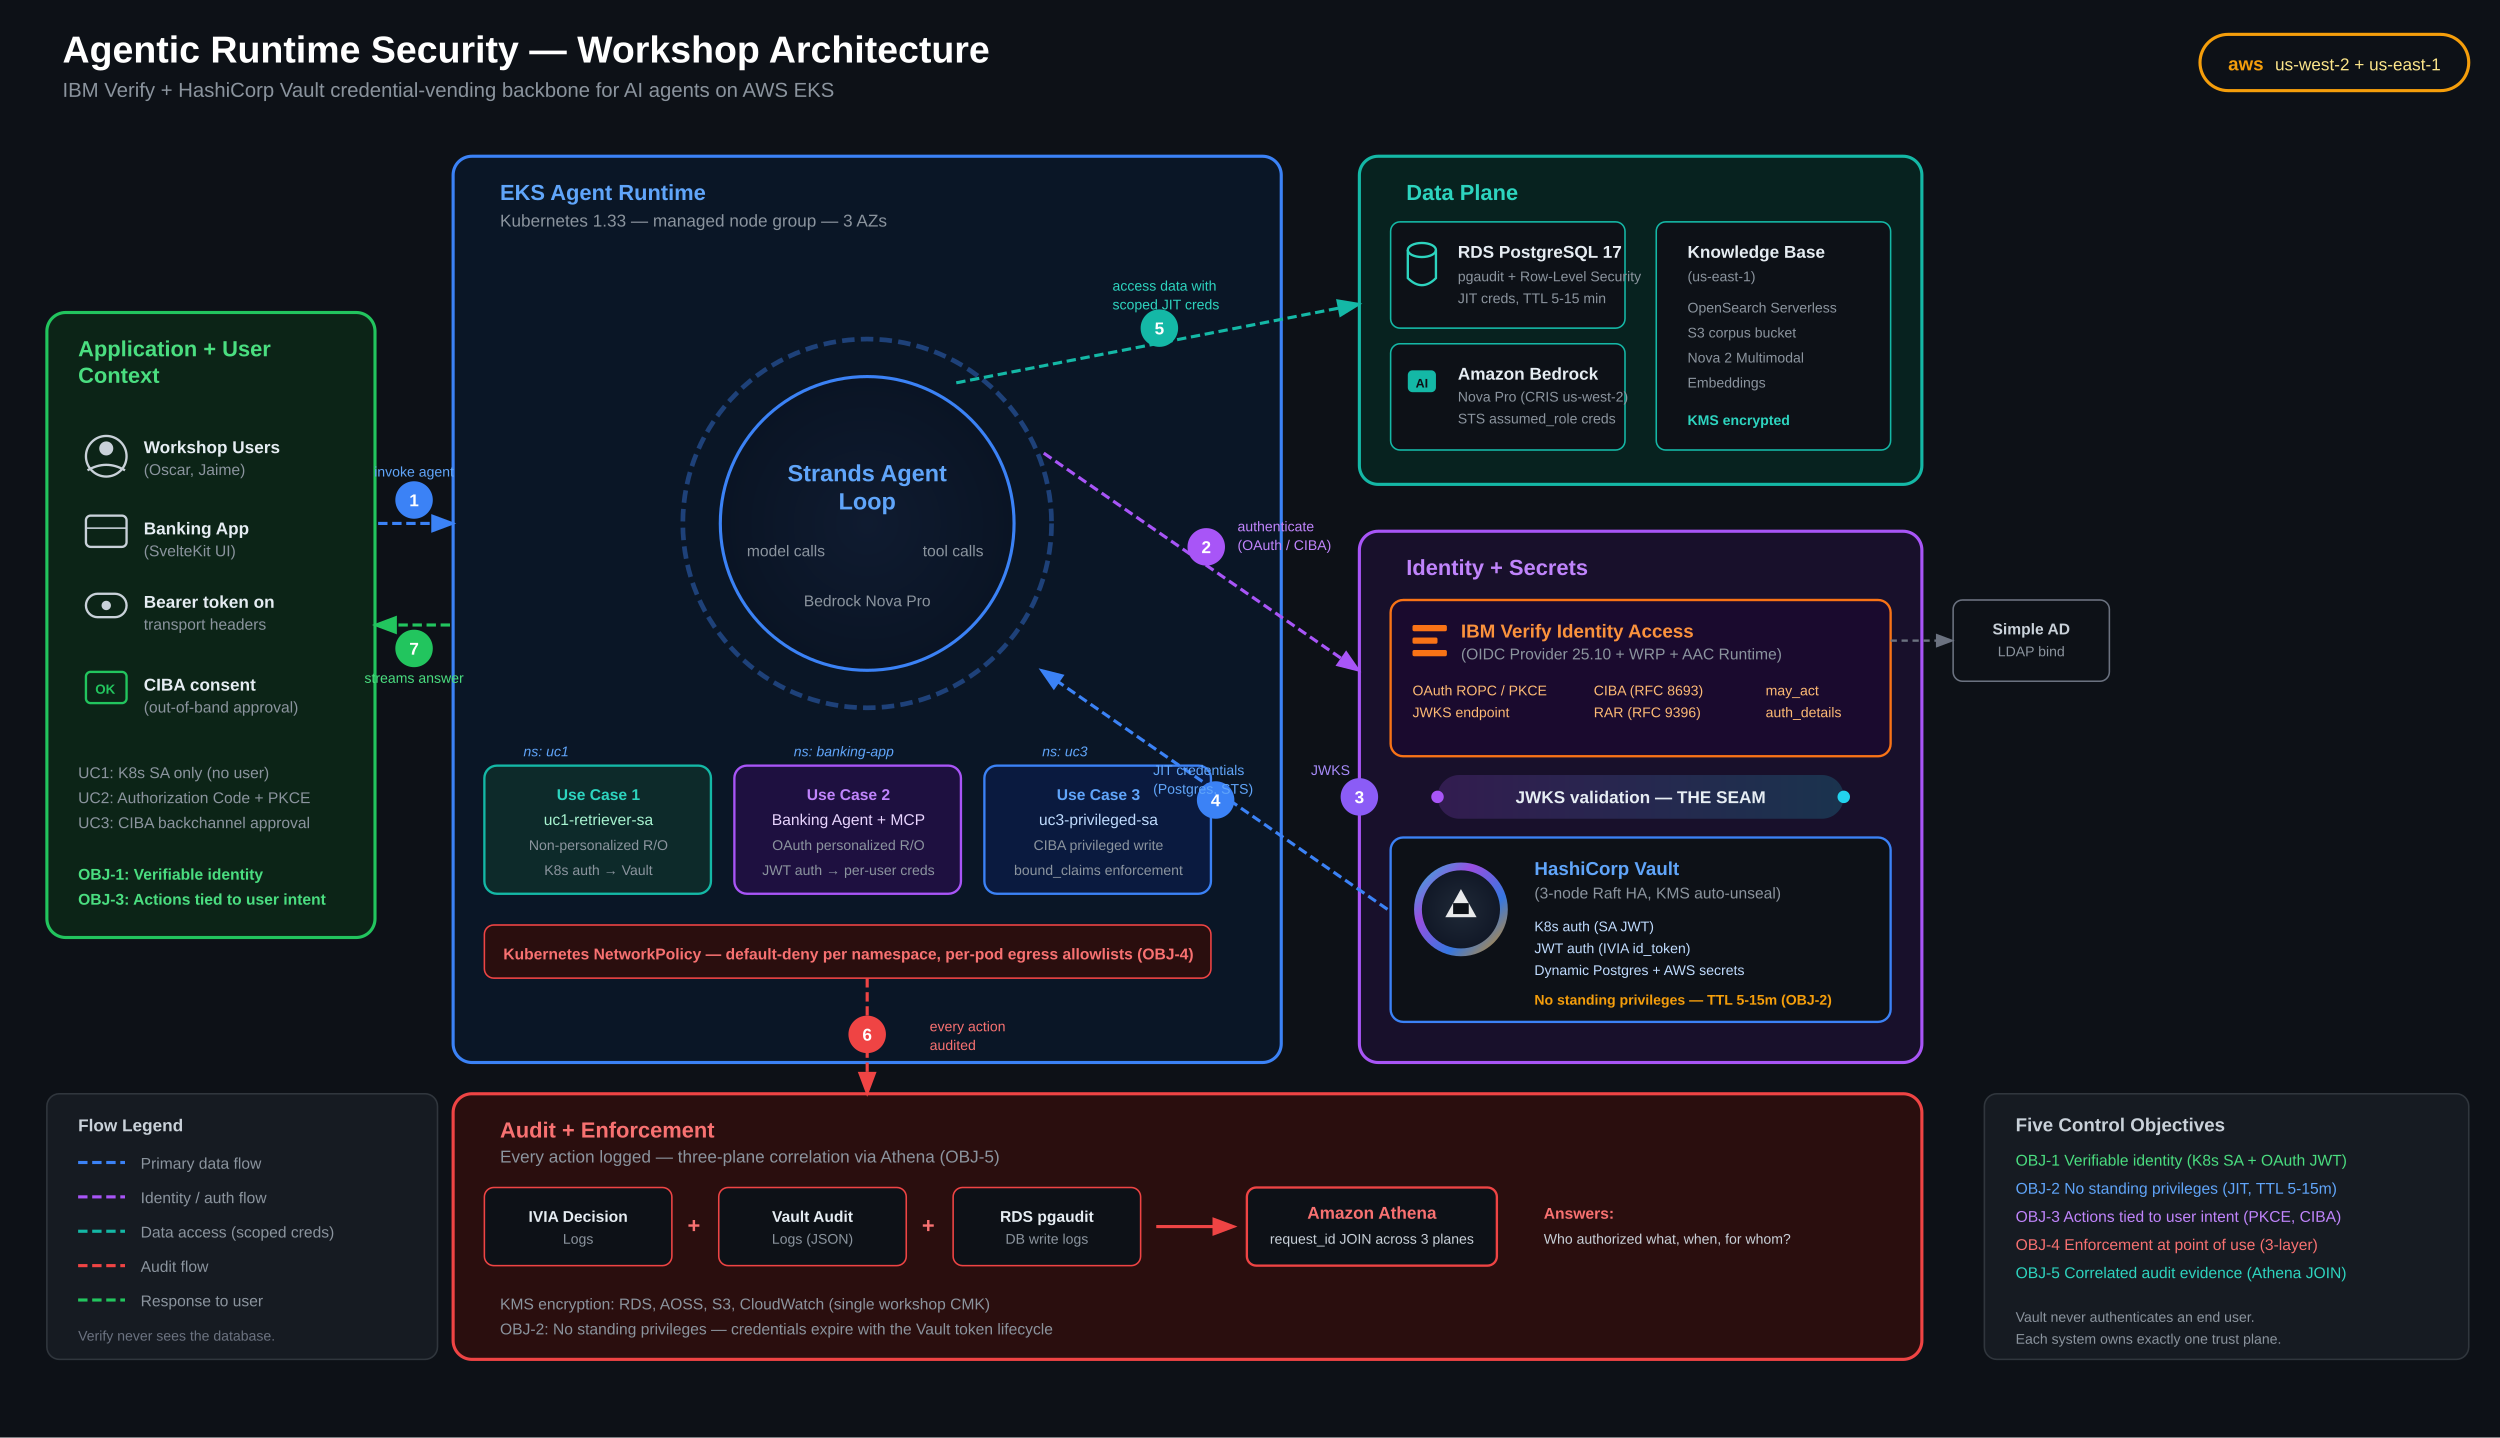
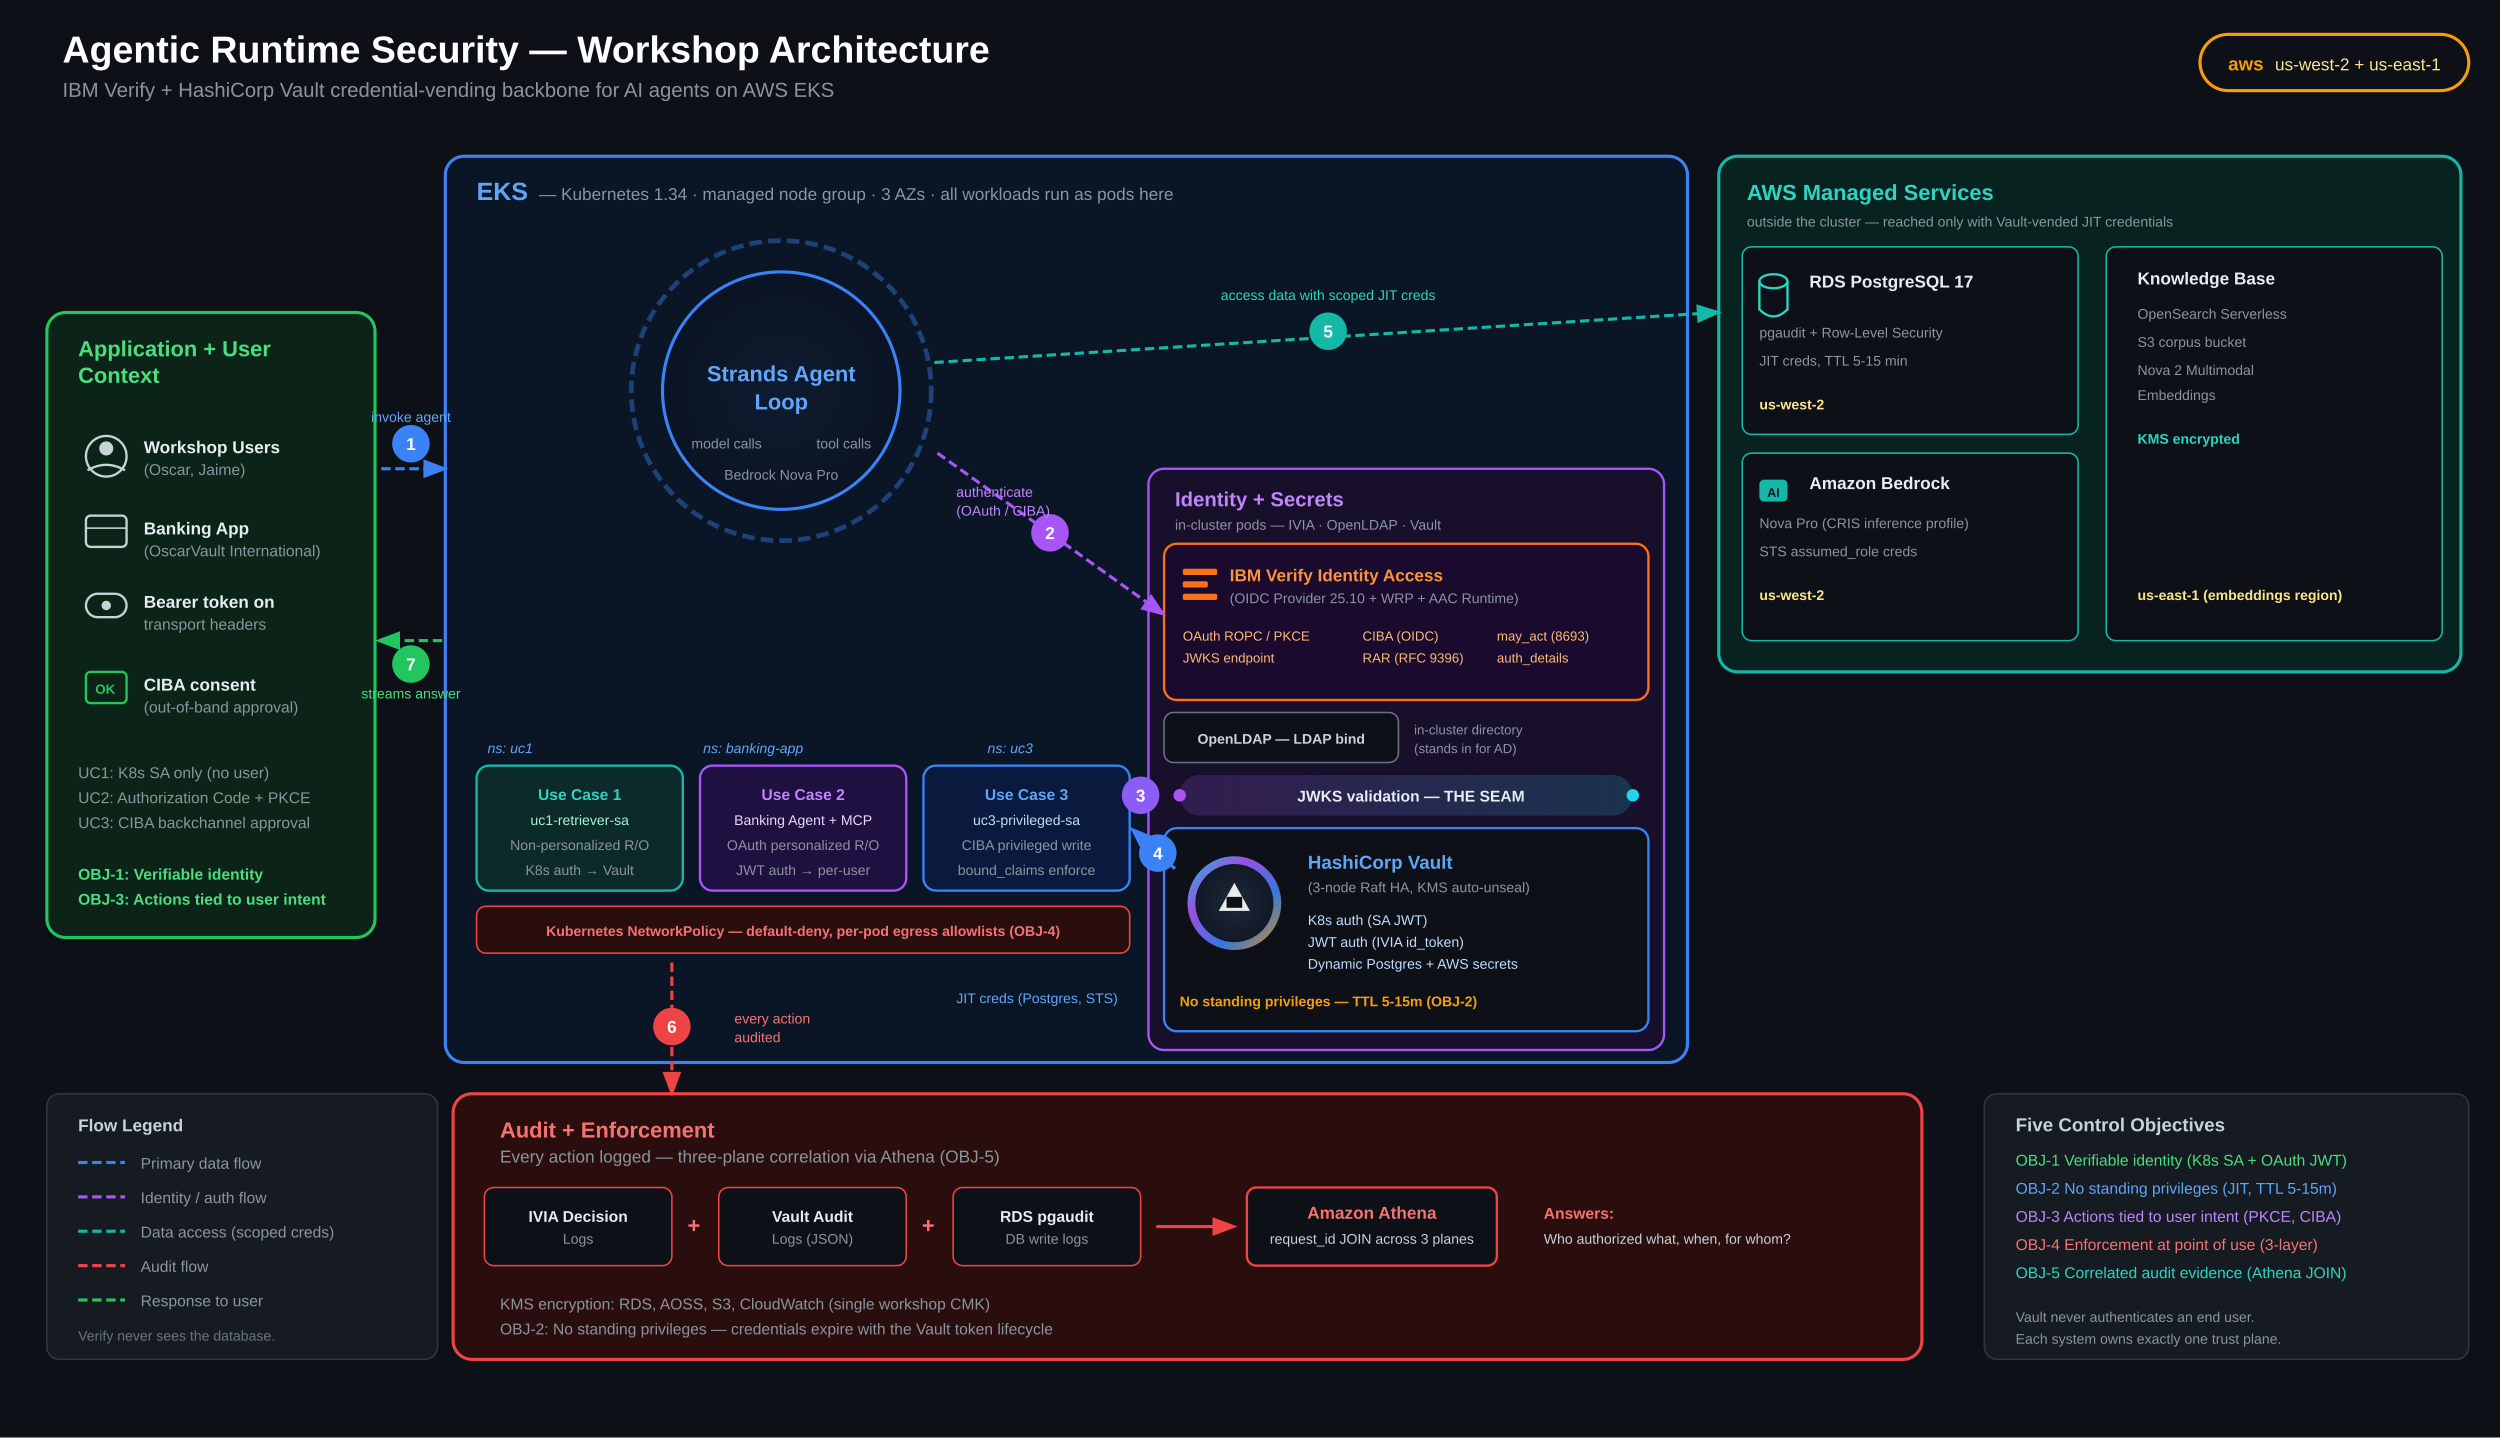
<svg xmlns="http://www.w3.org/2000/svg" viewBox="0 0 1600 920" width="1600" height="920" style="background:#0d1117; font-family: 'Segoe UI', 'Helvetica Neue', Arial, sans-serif;">
  <rect width="1600" height="920" fill="#0d1117" />
  <text x="40" y="40" fill="white" font-size="24" font-weight="bold">Agentic Runtime Security — Workshop Architecture</text>
  <text x="40" y="62" fill="#8b949e" font-size="13">IBM Verify + HashiCorp Vault credential-vending backbone for AI agents on AWS EKS</text>
  <rect x="1408" y="22" width="172" height="36" rx="18" fill="none" stroke="#f59e0b" stroke-width="2" />
  <text x="1426" y="45" fill="#f59e0b" font-size="12" font-weight="bold">aws</text>
  <text x="1456" y="45" fill="#fde68a" font-size="11">us-west-2 + us-east-1</text>
  <defs>
    <marker id="ao-blue" markerWidth="8" markerHeight="8" refX="6" refY="3" orient="auto">
      <path d="M0,0 L0,6 L8,3 z" fill="#3b82f6" />
    </marker>
    <marker id="ao-teal" markerWidth="8" markerHeight="8" refX="6" refY="3" orient="auto">
      <path d="M0,0 L0,6 L8,3 z" fill="#14b8a6" />
    </marker>
    <marker id="ao-purple" markerWidth="8" markerHeight="8" refX="6" refY="3" orient="auto">
      <path d="M0,0 L0,6 L8,3 z" fill="#a855f7" />
    </marker>
    <marker id="ao-red" markerWidth="8" markerHeight="8" refX="6" refY="3" orient="auto">
      <path d="M0,0 L0,6 L8,3 z" fill="#ef4444" />
    </marker>
    <marker id="ao-green" markerWidth="8" markerHeight="8" refX="6" refY="3" orient="auto">
      <path d="M0,0 L0,6 L8,3 z" fill="#22c55e" />
    </marker>
    <marker id="ao-gray" markerWidth="8" markerHeight="8" refX="6" refY="3" orient="auto">
      <path d="M0,0 L0,6 L8,3 z" fill="#6b7280" />
    </marker>
    <radialGradient id="agentRingD" cx="50%" cy="50%" r="50%">
      <stop offset="0%" stop-color="#0f1b30" />
      <stop offset="100%" stop-color="#0a1424" />
    </radialGradient>
    <radialGradient id="vaultCore" cx="50%" cy="50%" r="50%">
      <stop offset="0%" stop-color="#1f2937" />
      <stop offset="100%" stop-color="#111827" />
    </radialGradient>
    <linearGradient id="vaultRingGrad" x1="0%" y1="0%" x2="100%" y2="100%">
      <stop offset="0%" stop-color="#22d3ee" />
      <stop offset="33%" stop-color="#a855f7" />
      <stop offset="66%" stop-color="#3b82f6" />
      <stop offset="100%" stop-color="#f59e0b" />
    </linearGradient>
    <linearGradient id="seamGradD" x1="0%" y1="0%" x2="100%" y2="0%">
      <stop offset="0%" stop-color="#a855f7" />
      <stop offset="100%" stop-color="#22d3ee" />
    </linearGradient>
  </defs>
  <rect x="30" y="200" width="210" height="400" rx="12" fill="#0c2417" stroke="#22c55e" stroke-width="2" />
  <text x="50" y="228" fill="#4ade80" font-size="14" font-weight="bold">Application + User</text>
  <text x="50" y="245" fill="#4ade80" font-size="14" font-weight="bold">Context</text>
  <circle cx="68" cy="292" r="13" fill="none" stroke="#c9d1d9" stroke-width="1.5" />
  <circle cx="68" cy="287" r="4.5" fill="#c9d1d9" />
  <path d="M56,301 Q68,294 80,301" fill="none" stroke="#c9d1d9" stroke-width="1.5" />
  <text x="92" y="290" fill="#e6edf3" font-size="11" font-weight="600">Workshop Users</text>
  <text x="92" y="304" fill="#8b949e" font-size="10">(Oscar, Jaime)</text>
  <rect x="55" y="330" width="26" height="20" rx="3" fill="none" stroke="#c9d1d9" stroke-width="1.5" />
  <line x1="55" y1="338" x2="81" y2="338" stroke="#c9d1d9" stroke-width="1" />
  <text x="92" y="342" fill="#e6edf3" font-size="11" font-weight="600">Banking App</text>
-   <text x="92" y="356" fill="#8b949e" font-size="10">(SvelteKit UI)</text>
+   <text x="92" y="356" fill="#8b949e" font-size="10">(OscarVault International)</text>
  <rect x="55" y="380" width="26" height="15" rx="7.5" fill="none" stroke="#c9d1d9" stroke-width="1.5" />
  <circle cx="68" cy="387.5" r="3" fill="#c9d1d9" />
  <text x="92" y="389" fill="#e6edf3" font-size="11" font-weight="600">Bearer token on</text>
  <text x="92" y="403" fill="#8b949e" font-size="10">transport headers</text>
  <rect x="55" y="430" width="26" height="20" rx="3" fill="none" stroke="#22c55e" stroke-width="1.5" />
  <text x="61" y="444" fill="#22c55e" font-size="8.5" font-weight="bold">OK</text>
  <text x="92" y="442" fill="#e6edf3" font-size="11" font-weight="600">CIBA consent</text>
  <text x="92" y="456" fill="#8b949e" font-size="10">(out-of-band approval)</text>
  <text x="50" y="498" fill="#8b949e" font-size="10">UC1: K8s SA only (no user)</text>
  <text x="50" y="514" fill="#8b949e" font-size="10">UC2: Authorization Code + PKCE</text>
  <text x="50" y="530" fill="#8b949e" font-size="10">UC3: CIBA backchannel approval</text>
  <text x="50" y="563" fill="#4ade80" font-size="10" font-weight="bold">OBJ-1: Verifiable identity</text>
  <text x="50" y="579" fill="#4ade80" font-size="10" font-weight="bold">OBJ-3: Actions tied to user intent</text>
-   <rect x="290" y="100" width="530" height="580" rx="12" fill="#0a1626" stroke="#3b82f6" stroke-width="2" />
-   <text x="320" y="128" fill="#60a5fa" font-size="14" font-weight="bold">EKS Agent Runtime</text>
-   <text x="320" y="145" fill="#8b949e" font-size="11">Kubernetes 1.33 — managed node group — 3 AZs</text>
-   <circle cx="555" cy="335" r="118" fill="none" stroke="#3b82f6" stroke-width="3" stroke-dasharray="8,4" opacity="0.4" />
-   <circle cx="555" cy="335" r="94" fill="url(#agentRingD)" stroke="#3b82f6" stroke-width="2" />
-   <text x="555" y="308" fill="#60a5fa" font-size="15" font-weight="bold" text-anchor="middle">Strands Agent</text>
-   <text x="555" y="326" fill="#60a5fa" font-size="15" font-weight="bold" text-anchor="middle">Loop</text>
-   <text x="503" y="356" fill="#8b949e" font-size="10" text-anchor="middle">model calls</text>
-   <text x="610" y="356" fill="#8b949e" font-size="10" text-anchor="middle">tool calls</text>
-   <text x="555" y="388" fill="#8b949e" font-size="10" text-anchor="middle">Bedrock Nova Pro</text>
-   <text x="335" y="484" fill="#60a5fa" font-size="9" font-style="italic">ns: uc1</text>
-   <text x="508" y="484" fill="#60a5fa" font-size="9" font-style="italic">ns: banking-app</text>
-   <text x="667" y="484" fill="#60a5fa" font-size="9" font-style="italic">ns: uc3</text>
-   <rect x="310" y="490" width="145" height="82" rx="8" fill="#0d2a2a" stroke="#14b8a6" stroke-width="1.5" />
-   <text x="383" y="512" fill="#2dd4bf" font-size="10" font-weight="bold" text-anchor="middle">Use Case 1</text>
-   <text x="383" y="528" fill="#a7f3d0" font-size="10" text-anchor="middle">uc1-retriever-sa</text>
-   <text x="383" y="544" fill="#8b949e" font-size="9" text-anchor="middle">Non-personalized R/O</text>
-   <text x="383" y="560" fill="#8b949e" font-size="9" text-anchor="middle">K8s auth → Vault</text>
-   <rect x="470" y="490" width="145" height="82" rx="8" fill="#1e1040" stroke="#a855f7" stroke-width="1.5" />
-   <text x="543" y="512" fill="#c084fc" font-size="10" font-weight="bold" text-anchor="middle">Use Case 2</text>
-   <text x="543" y="528" fill="#e9d5ff" font-size="10" text-anchor="middle">Banking Agent + MCP</text>
-   <text x="543" y="544" fill="#8b949e" font-size="9" text-anchor="middle">OAuth personalized R/O</text>
-   <text x="543" y="560" fill="#8b949e" font-size="9" text-anchor="middle">JWT auth → per-user creds</text>
-   <rect x="630" y="490" width="145" height="82" rx="8" fill="#0a1a3f" stroke="#3b82f6" stroke-width="1.5" />
-   <text x="703" y="512" fill="#60a5fa" font-size="10" font-weight="bold" text-anchor="middle">Use Case 3</text>
-   <text x="703" y="528" fill="#bfdbfe" font-size="10" text-anchor="middle">uc3-privileged-sa</text>
-   <text x="703" y="544" fill="#8b949e" font-size="9" text-anchor="middle">CIBA privileged write</text>
-   <text x="703" y="560" fill="#8b949e" font-size="9" text-anchor="middle">bound_claims enforcement</text>
-   <rect x="310" y="592" width="465" height="34" rx="6" fill="#2a0e0e" stroke="#ef4444" stroke-width="1" />
-   <text x="543" y="614" fill="#f87171" font-size="10" font-weight="bold" text-anchor="middle">Kubernetes NetworkPolicy — default-deny per namespace, per-pod egress allowlists (OBJ-4)</text>
-   <rect x="870" y="100" width="360" height="210" rx="12" fill="#07221f" stroke="#14b8a6" stroke-width="2" />
-   <text x="900" y="128" fill="#2dd4bf" font-size="14" font-weight="bold">Data Plane</text>
-   <rect x="890" y="142" width="150" height="68" rx="6" fill="#0d1117" stroke="#14b8a6" stroke-width="1" />
-   <ellipse cx="910" cy="160" rx="9" ry="4.5" fill="none" stroke="#2dd4bf" stroke-width="1.5" />
-   <path d="M901,160 L901,178 Q910,187 919,178 L919,160" fill="none" stroke="#2dd4bf" stroke-width="1.5" />
-   <text x="933" y="165" fill="#e6edf3" font-size="11" font-weight="600">RDS PostgreSQL 17</text>
-   <text x="933" y="180" fill="#8b949e" font-size="9">pgaudit + Row-Level Security</text>
-   <text x="933" y="194" fill="#8b949e" font-size="9">JIT creds, TTL 5-15 min</text>
-   <rect x="890" y="220" width="150" height="68" rx="6" fill="#0d1117" stroke="#14b8a6" stroke-width="1" />
-   <rect x="901" y="237" width="18" height="14" rx="3" fill="#14b8a6" />
-   <text x="906" y="248" fill="#0d1117" font-size="8" font-weight="bold">AI</text>
-   <text x="933" y="243" fill="#e6edf3" font-size="11" font-weight="600">Amazon Bedrock</text>
-   <text x="933" y="257" fill="#8b949e" font-size="9">Nova Pro (CRIS us-west-2)</text>
-   <text x="933" y="271" fill="#8b949e" font-size="9">STS assumed_role creds</text>
-   <rect x="1060" y="142" width="150" height="146" rx="6" fill="#0d1117" stroke="#14b8a6" stroke-width="1" />
-   <text x="1080" y="165" fill="#e6edf3" font-size="11" font-weight="600">Knowledge Base</text>
-   <text x="1080" y="180" fill="#8b949e" font-size="9">(us-east-1)</text>
-   <text x="1080" y="200" fill="#8b949e" font-size="9">OpenSearch Serverless</text>
-   <text x="1080" y="216" fill="#8b949e" font-size="9">S3 corpus bucket</text>
-   <text x="1080" y="232" fill="#8b949e" font-size="9">Nova 2 Multimodal</text>
-   <text x="1080" y="248" fill="#8b949e" font-size="9">Embeddings</text>
-   <text x="1080" y="272" fill="#2dd4bf" font-size="9" font-weight="bold">KMS encrypted</text>
-   <rect x="870" y="340" width="360" height="340" rx="12" fill="#18102b" stroke="#a855f7" stroke-width="2" />
-   <text x="900" y="368" fill="#c084fc" font-size="14" font-weight="bold">Identity + Secrets</text>
-   <rect x="890" y="384" width="320" height="100" rx="8" fill="#1a0a2e" stroke="#f97316" stroke-width="1.5" />
-   <rect x="904" y="400" width="22" height="4" rx="1" fill="#f97316" />
-   <rect x="904" y="408" width="16" height="4" rx="1" fill="#f97316" />
-   <rect x="904" y="416" width="22" height="4" rx="1" fill="#f97316" />
-   <text x="935" y="408" fill="#fb923c" font-size="12" font-weight="bold">IBM Verify Identity Access</text>
-   <text x="935" y="422" fill="#8b949e" font-size="10">(OIDC Provider 25.10 + WRP + AAC Runtime)</text>
-   <text x="904" y="445" fill="#fdba74" font-size="9">OAuth ROPC / PKCE</text>
-   <text x="1020" y="445" fill="#fdba74" font-size="9">CIBA (RFC 8693)</text>
-   <text x="1130" y="445" fill="#fdba74" font-size="9">may_act</text>
-   <text x="904" y="459" fill="#fdba74" font-size="9">JWKS endpoint</text>
-   <text x="1020" y="459" fill="#fdba74" font-size="9">RAR (RFC 9396)</text>
-   <text x="1130" y="459" fill="#fdba74" font-size="9">auth_details</text>
-   <rect x="920" y="496" width="260" height="28" rx="14" fill="url(#seamGradD)" opacity="0.18" />
-   <line x1="920" y1="510" x2="1180" y2="510" stroke="url(#seamGradD)" stroke-width="3" />
-   <text x="1050" y="514" fill="#e6edf3" font-size="11" font-weight="bold" text-anchor="middle">JWKS validation — THE SEAM</text>
-   <circle cx="920" cy="510" r="4" fill="#a855f7" />
-   <circle cx="1180" cy="510" r="4" fill="#22d3ee" />
-   <rect x="890" y="536" width="320" height="118" rx="8" fill="#0d1117" stroke="#3b82f6" stroke-width="1.5" />
-   <circle cx="935" cy="582" r="30" fill="url(#vaultRingGrad)" opacity="0.9" />
-   <circle cx="935" cy="582" r="25" fill="url(#vaultCore)" />
-   <polygon points="935,569 925,587 945,587" fill="white" opacity="0.9" />
-   <rect x="930" y="578" width="10" height="7" fill="#0d1117" />
-   <text x="982" y="560" fill="#60a5fa" font-size="12" font-weight="bold">HashiCorp Vault</text>
-   <text x="982" y="575" fill="#8b949e" font-size="10">(3-node Raft HA, KMS auto-unseal)</text>
-   <text x="982" y="596" fill="#bfdbfe" font-size="9">K8s auth (SA JWT)</text>
-   <text x="982" y="610" fill="#bfdbfe" font-size="9">JWT auth (IVIA id_token)</text>
-   <text x="982" y="624" fill="#bfdbfe" font-size="9">Dynamic Postgres + AWS secrets</text>
-   <text x="982" y="643" fill="#f59e0b" font-size="9" font-weight="bold">No standing privileges — TTL 5-15m (OBJ-2)</text>
-   <rect x="1250" y="384" width="100" height="52" rx="6" fill="#0d1117" stroke="#6b7280" stroke-width="1" />
-   <text x="1300" y="406" fill="#c9d1d9" font-size="10" font-weight="600" text-anchor="middle">Simple AD</text>
-   <text x="1300" y="420" fill="#8b949e" font-size="9" text-anchor="middle">LDAP bind</text>
-   <line x1="1210" y1="410" x2="1248" y2="410" stroke="#6b7280" stroke-width="1.5" stroke-dasharray="4,3" marker-end="url(#ao-gray)" />
+   <rect x="285" y="100" width="795" height="580" rx="12" fill="#0a1626" stroke="#3b82f6" stroke-width="2" />
+   <text x="305" y="128" fill="#60a5fa" font-size="16" font-weight="bold">EKS</text>
+   <text x="345" y="128" fill="#8b949e" font-size="11">— Kubernetes 1.34 · managed node group · 3 AZs · all workloads run as pods here</text>
+   <circle cx="500" cy="250" r="96" fill="none" stroke="#3b82f6" stroke-width="3" stroke-dasharray="8,4" opacity="0.4" />
+   <circle cx="500" cy="250" r="76" fill="url(#agentRingD)" stroke="#3b82f6" stroke-width="2" />
+   <text x="500" y="244" fill="#60a5fa" font-size="14" font-weight="bold" text-anchor="middle">Strands Agent</text>
+   <text x="500" y="262" fill="#60a5fa" font-size="14" font-weight="bold" text-anchor="middle">Loop</text>
+   <text x="465" y="287" fill="#8b949e" font-size="9" text-anchor="middle">model calls</text>
+   <text x="540" y="287" fill="#8b949e" font-size="9" text-anchor="middle">tool calls</text>
+   <text x="500" y="307" fill="#8b949e" font-size="9" text-anchor="middle">Bedrock Nova Pro</text>
+   <text x="312" y="482" fill="#60a5fa" font-size="9" font-style="italic">ns: uc1</text>
+   <text x="450" y="482" fill="#60a5fa" font-size="9" font-style="italic">ns: banking-app</text>
+   <text x="632" y="482" fill="#60a5fa" font-size="9" font-style="italic">ns: uc3</text>
+   <rect x="305" y="490" width="132" height="80" rx="8" fill="#0d2a2a" stroke="#14b8a6" stroke-width="1.5" />
+   <text x="371" y="512" fill="#2dd4bf" font-size="10" font-weight="bold" text-anchor="middle">Use Case 1</text>
+   <text x="371" y="528" fill="#a7f3d0" font-size="9" text-anchor="middle">uc1-retriever-sa</text>
+   <text x="371" y="544" fill="#8b949e" font-size="9" text-anchor="middle">Non-personalized R/O</text>
+   <text x="371" y="560" fill="#8b949e" font-size="9" text-anchor="middle">K8s auth → Vault</text>
+   <rect x="448" y="490" width="132" height="80" rx="8" fill="#1e1040" stroke="#a855f7" stroke-width="1.5" />
+   <text x="514" y="512" fill="#c084fc" font-size="10" font-weight="bold" text-anchor="middle">Use Case 2</text>
+   <text x="514" y="528" fill="#e9d5ff" font-size="9" text-anchor="middle">Banking Agent + MCP</text>
+   <text x="514" y="544" fill="#8b949e" font-size="9" text-anchor="middle">OAuth personalized R/O</text>
+   <text x="514" y="560" fill="#8b949e" font-size="9" text-anchor="middle">JWT auth → per-user</text>
+   <rect x="591" y="490" width="132" height="80" rx="8" fill="#0a1a3f" stroke="#3b82f6" stroke-width="1.5" />
+   <text x="657" y="512" fill="#60a5fa" font-size="10" font-weight="bold" text-anchor="middle">Use Case 3</text>
+   <text x="657" y="528" fill="#bfdbfe" font-size="9" text-anchor="middle">uc3-privileged-sa</text>
+   <text x="657" y="544" fill="#8b949e" font-size="9" text-anchor="middle">CIBA privileged write</text>
+   <text x="657" y="560" fill="#8b949e" font-size="9" text-anchor="middle">bound_claims enforce</text>
+   <rect x="305" y="580" width="418" height="30" rx="6" fill="#2a0e0e" stroke="#ef4444" stroke-width="1" />
+   <text x="514" y="599" fill="#f87171" font-size="9" font-weight="bold" text-anchor="middle">Kubernetes NetworkPolicy — default-deny, per-pod egress allowlists (OBJ-4)</text>
+   <rect x="735" y="300" width="330" height="372" rx="10" fill="#18102b" stroke="#a855f7" stroke-width="1.5" />
+   <text x="752" y="324" fill="#c084fc" font-size="13" font-weight="bold">Identity + Secrets</text>
+   <text x="752" y="339" fill="#8b949e" font-size="9">in-cluster pods — IVIA · OpenLDAP · Vault</text>
+   <rect x="745" y="348" width="310" height="100" rx="8" fill="#1a0a2e" stroke="#f97316" stroke-width="1.5" />
+   <rect x="757" y="364" width="22" height="4" rx="1" fill="#f97316" />
+   <rect x="757" y="372" width="16" height="4" rx="1" fill="#f97316" />
+   <rect x="757" y="380" width="22" height="4" rx="1" fill="#f97316" />
+   <text x="787" y="372" fill="#fb923c" font-size="11" font-weight="bold">IBM Verify Identity Access</text>
+   <text x="787" y="386" fill="#8b949e" font-size="9">(OIDC Provider 25.10 + WRP + AAC Runtime)</text>
+   <text x="757" y="410" fill="#fdba74" font-size="8.5">OAuth ROPC / PKCE</text>
+   <text x="872" y="410" fill="#fdba74" font-size="8.5">CIBA (OIDC)</text>
+   <text x="958" y="410" fill="#fdba74" font-size="8.5">may_act (8693)</text>
+   <text x="757" y="424" fill="#fdba74" font-size="8.5">JWKS endpoint</text>
+   <text x="872" y="424" fill="#fdba74" font-size="8.5">RAR (RFC 9396)</text>
+   <text x="958" y="424" fill="#fdba74" font-size="8.5">auth_details</text>
+   <rect x="745" y="456" width="150" height="32" rx="6" fill="#0d1117" stroke="#6b7280" stroke-width="1" />
+   <text x="820" y="476" fill="#c9d1d9" font-size="9" font-weight="600" text-anchor="middle">OpenLDAP — LDAP bind</text>
+   <text x="905" y="470" fill="#8b949e" font-size="8.5">in-cluster directory</text>
+   <text x="905" y="482" fill="#8b949e" font-size="8.5">(stands in for AD)</text>
+   <rect x="755" y="496" width="290" height="26" rx="13" fill="url(#seamGradD)" opacity="0.18" />
+   <line x1="755" y1="509" x2="1045" y2="509" stroke="url(#seamGradD)" stroke-width="3" />
+   <text x="903" y="513" fill="#e6edf3" font-size="10" font-weight="bold" text-anchor="middle">JWKS validation — THE SEAM</text>
+   <circle cx="755" cy="509" r="4" fill="#a855f7" />
+   <circle cx="1045" cy="509" r="4" fill="#22d3ee" />
+   <rect x="745" y="530" width="310" height="130" rx="8" fill="#0d1117" stroke="#3b82f6" stroke-width="1.5" />
+   <circle cx="790" cy="578" r="30" fill="url(#vaultRingGrad)" opacity="0.9" />
+   <circle cx="790" cy="578" r="25" fill="url(#vaultCore)" />
+   <polygon points="790,565 780,583 800,583" fill="white" opacity="0.9" />
+   <rect x="785" y="574" width="10" height="7" fill="#0d1117" />
+   <text x="837" y="556" fill="#60a5fa" font-size="12" font-weight="bold">HashiCorp Vault</text>
+   <text x="837" y="571" fill="#8b949e" font-size="9">(3-node Raft HA, KMS auto-unseal)</text>
+   <text x="837" y="592" fill="#bfdbfe" font-size="9">K8s auth (SA JWT)</text>
+   <text x="837" y="606" fill="#bfdbfe" font-size="9">JWT auth (IVIA id_token)</text>
+   <text x="837" y="620" fill="#bfdbfe" font-size="9">Dynamic Postgres + AWS secrets</text>
+   <text x="755" y="644" fill="#f59e0b" font-size="9" font-weight="bold">No standing privileges — TTL 5-15m (OBJ-2)</text>
+   <rect x="1100" y="100" width="475" height="330" rx="12" fill="#07221f" stroke="#14b8a6" stroke-width="2" />
+   <text x="1118" y="128" fill="#2dd4bf" font-size="14" font-weight="bold">AWS Managed Services</text>
+   <text x="1118" y="145" fill="#8b949e" font-size="9">outside the cluster — reached only with Vault-vended JIT credentials</text>
+   <rect x="1115" y="158" width="215" height="120" rx="6" fill="#0d1117" stroke="#14b8a6" stroke-width="1" />
+   <ellipse cx="1135" cy="180" rx="9" ry="4.5" fill="none" stroke="#2dd4bf" stroke-width="1.5" />
+   <path d="M1126,180 L1126,198 Q1135,207 1144,198 L1144,180" fill="none" stroke="#2dd4bf" stroke-width="1.5" />
+   <text x="1158" y="184" fill="#e6edf3" font-size="11" font-weight="600">RDS PostgreSQL 17</text>
+   <text x="1126" y="216" fill="#8b949e" font-size="9">pgaudit + Row-Level Security</text>
+   <text x="1126" y="234" fill="#8b949e" font-size="9">JIT creds, TTL 5-15 min</text>
+   <text x="1126" y="262" fill="#fde68a" font-size="9" font-weight="bold">us-west-2</text>
+   <rect x="1115" y="290" width="215" height="120" rx="6" fill="#0d1117" stroke="#14b8a6" stroke-width="1" />
+   <rect x="1126" y="307" width="18" height="14" rx="3" fill="#14b8a6" />
+   <text x="1131" y="318" fill="#0d1117" font-size="8" font-weight="bold">AI</text>
+   <text x="1158" y="313" fill="#e6edf3" font-size="11" font-weight="600">Amazon Bedrock</text>
+   <text x="1126" y="338" fill="#8b949e" font-size="9">Nova Pro (CRIS inference profile)</text>
+   <text x="1126" y="356" fill="#8b949e" font-size="9">STS assumed_role creds</text>
+   <text x="1126" y="384" fill="#fde68a" font-size="9" font-weight="bold">us-west-2</text>
+   <rect x="1348" y="158" width="215" height="252" rx="6" fill="#0d1117" stroke="#14b8a6" stroke-width="1" />
+   <text x="1368" y="182" fill="#e6edf3" font-size="11" font-weight="600">Knowledge Base</text>
+   <text x="1368" y="204" fill="#8b949e" font-size="9">OpenSearch Serverless</text>
+   <text x="1368" y="222" fill="#8b949e" font-size="9">S3 corpus bucket</text>
+   <text x="1368" y="240" fill="#8b949e" font-size="9">Nova 2 Multimodal</text>
+   <text x="1368" y="256" fill="#8b949e" font-size="9">Embeddings</text>
+   <text x="1368" y="284" fill="#2dd4bf" font-size="9" font-weight="bold">KMS encrypted</text>
+   <text x="1368" y="384" fill="#fde68a" font-size="9" font-weight="bold">us-east-1 (embeddings region)</text>
  <rect x="290" y="700" width="940" height="170" rx="12" fill="#2a0e0e" stroke="#ef4444" stroke-width="2" />
  <text x="320" y="728" fill="#f87171" font-size="14" font-weight="bold">Audit + Enforcement</text>
  <text x="320" y="744" fill="#8b949e" font-size="11">Every action logged — three-plane correlation via Athena (OBJ-5)</text>
  <rect x="310" y="760" width="120" height="50" rx="6" fill="#0d1117" stroke="#ef4444" stroke-width="1" />
  <text x="370" y="782" fill="#e6edf3" font-size="10" font-weight="600" text-anchor="middle">IVIA Decision</text>
  <text x="370" y="796" fill="#8b949e" font-size="9" text-anchor="middle">Logs</text>
  <text x="440" y="789" fill="#f87171" font-size="14" font-weight="bold">+</text>
  <rect x="460" y="760" width="120" height="50" rx="6" fill="#0d1117" stroke="#ef4444" stroke-width="1" />
  <text x="520" y="782" fill="#e6edf3" font-size="10" font-weight="600" text-anchor="middle">Vault Audit</text>
  <text x="520" y="796" fill="#8b949e" font-size="9" text-anchor="middle">Logs (JSON)</text>
  <text x="590" y="789" fill="#f87171" font-size="14" font-weight="bold">+</text>
  <rect x="610" y="760" width="120" height="50" rx="6" fill="#0d1117" stroke="#ef4444" stroke-width="1" />
  <text x="670" y="782" fill="#e6edf3" font-size="10" font-weight="600" text-anchor="middle">RDS pgaudit</text>
  <text x="670" y="796" fill="#8b949e" font-size="9" text-anchor="middle">DB write logs</text>
  <line x1="740" y1="785" x2="788" y2="785" stroke="#ef4444" stroke-width="2" marker-end="url(#ao-red)" />
  <rect x="798" y="760" width="160" height="50" rx="6" fill="#0d1117" stroke="#ef4444" stroke-width="1.5" />
  <text x="878" y="780" fill="#f87171" font-size="11" font-weight="bold" text-anchor="middle">Amazon Athena</text>
  <text x="878" y="796" fill="#c9d1d9" font-size="9" text-anchor="middle">request_id JOIN across 3 planes</text>
  <rect x="978" y="760" width="240" height="50" rx="6" fill="#2a0e0e" stroke="none" />
  <text x="988" y="780" fill="#f87171" font-size="10" font-weight="bold">Answers:</text>
  <text x="988" y="796" fill="#c9d1d9" font-size="9">Who authorized what, when, for whom?</text>
  <text x="320" y="838" fill="#8b949e" font-size="10">KMS encryption: RDS, AOSS, S3, CloudWatch (single workshop CMK)</text>
  <text x="320" y="854" fill="#8b949e" font-size="10">OBJ-2: No standing privileges — credentials expire with the Vault token lifecycle</text>
-   <line x1="242" y1="335" x2="288" y2="335" stroke="#3b82f6" stroke-width="2" stroke-dasharray="6,3" marker-end="url(#ao-blue)" />
-   <circle cx="265" cy="320" r="12" fill="#3b82f6" />
-   <text x="265" y="324" fill="white" font-size="11" font-weight="bold" text-anchor="middle">1</text>
-   <text x="265" y="305" fill="#60a5fa" font-size="9" text-anchor="middle">invoke agent</text>
-   <line x1="668" y1="290" x2="868" y2="428" stroke="#a855f7" stroke-width="2" stroke-dasharray="6,3" marker-end="url(#ao-purple)" />
-   <circle cx="772" cy="350" r="12" fill="#a855f7" />
-   <text x="772" y="354" fill="white" font-size="11" font-weight="bold" text-anchor="middle">2</text>
-   <text x="792" y="340" fill="#c084fc" font-size="9">authenticate</text>
-   <text x="792" y="352" fill="#c084fc" font-size="9">(OAuth / CIBA)</text>
-   <circle cx="870" cy="510" r="12" fill="#8b5cf6" />
-   <text x="870" y="514" fill="white" font-size="11" font-weight="bold" text-anchor="middle">3</text>
-   <text x="864" y="496" fill="#a78bfa" font-size="9" text-anchor="end">JWKS</text>
-   <line x1="888" y1="582" x2="668" y2="430" stroke="#3b82f6" stroke-width="2" stroke-dasharray="6,3" marker-end="url(#ao-blue)" />
-   <circle cx="778" cy="512" r="12" fill="#3b82f6" />
-   <text x="778" y="516" fill="white" font-size="11" font-weight="bold" text-anchor="middle">4</text>
-   <text x="738" y="496" fill="#60a5fa" font-size="9">JIT credentials</text>
-   <text x="738" y="508" fill="#60a5fa" font-size="9">(Postgres, STS)</text>
-   <line x1="612" y1="245" x2="868" y2="195" stroke="#14b8a6" stroke-width="2" stroke-dasharray="6,3" marker-end="url(#ao-teal)" />
-   <circle cx="742" cy="210" r="12" fill="#14b8a6" />
-   <text x="742" y="214" fill="white" font-size="11" font-weight="bold" text-anchor="middle">5</text>
-   <text x="712" y="186" fill="#2dd4bf" font-size="9">access data with</text>
-   <text x="712" y="198" fill="#2dd4bf" font-size="9">scoped JIT creds</text>
-   <line x1="555" y1="626" x2="555" y2="698" stroke="#ef4444" stroke-width="2" stroke-dasharray="6,3" marker-end="url(#ao-red)" />
-   <circle cx="555" cy="662" r="12" fill="#ef4444" />
-   <text x="555" y="666" fill="white" font-size="11" font-weight="bold" text-anchor="middle">6</text>
-   <text x="595" y="660" fill="#f87171" font-size="9">every action</text>
-   <text x="595" y="672" fill="#f87171" font-size="9">audited</text>
-   <line x1="288" y1="400" x2="242" y2="400" stroke="#22c55e" stroke-width="2" stroke-dasharray="6,3" marker-end="url(#ao-green)" />
-   <circle cx="265" cy="415" r="12" fill="#22c55e" />
-   <text x="265" y="419" fill="white" font-size="11" font-weight="bold" text-anchor="middle">7</text>
-   <text x="265" y="437" fill="#4ade80" font-size="9" text-anchor="middle">streams answer</text>
+   <line x1="244" y1="300" x2="283" y2="300" stroke="#3b82f6" stroke-width="2" stroke-dasharray="6,3" marker-end="url(#ao-blue)" />
+   <circle cx="263" cy="284" r="12" fill="#3b82f6" />
+   <text x="263" y="288" fill="white" font-size="11" font-weight="bold" text-anchor="middle">1</text>
+   <text x="263" y="270" fill="#60a5fa" font-size="9" text-anchor="middle">invoke agent</text>
+   <line x1="600" y1="290" x2="743" y2="392" stroke="#a855f7" stroke-width="2" stroke-dasharray="6,3" marker-end="url(#ao-purple)" />
+   <circle cx="672" cy="341" r="12" fill="#a855f7" />
+   <text x="672" y="345" fill="white" font-size="11" font-weight="bold" text-anchor="middle">2</text>
+   <text x="612" y="318" fill="#c084fc" font-size="9">authenticate</text>
+   <text x="612" y="330" fill="#c084fc" font-size="9">(OAuth / CIBA)</text>
+   <circle cx="730" cy="509" r="12" fill="#8b5cf6" />
+   <text x="730" y="513" fill="white" font-size="11" font-weight="bold" text-anchor="middle">3</text>
+   <line x1="752" y1="556" x2="726" y2="532" stroke="#3b82f6" stroke-width="2" stroke-dasharray="6,3" marker-end="url(#ao-blue)" />
+   <circle cx="741" cy="546" r="12" fill="#3b82f6" />
+   <text x="741" y="550" fill="white" font-size="11" font-weight="bold" text-anchor="middle">4</text>
+   <text x="612" y="642" fill="#60a5fa" font-size="9">JIT creds (Postgres, STS)</text>
+   <line x1="598" y1="232" x2="1098" y2="200" stroke="#14b8a6" stroke-width="2" stroke-dasharray="6,3" marker-end="url(#ao-teal)" />
+   <circle cx="850" cy="212" r="12" fill="#14b8a6" />
+   <text x="850" y="216" fill="white" font-size="11" font-weight="bold" text-anchor="middle">5</text>
+   <text x="850" y="192" fill="#2dd4bf" font-size="9" text-anchor="middle">access data with scoped JIT creds</text>
+   <line x1="430" y1="616" x2="430" y2="698" stroke="#ef4444" stroke-width="2" stroke-dasharray="6,3" marker-end="url(#ao-red)" />
+   <circle cx="430" cy="657" r="12" fill="#ef4444" />
+   <text x="430" y="661" fill="white" font-size="11" font-weight="bold" text-anchor="middle">6</text>
+   <text x="470" y="655" fill="#f87171" font-size="9">every action</text>
+   <text x="470" y="667" fill="#f87171" font-size="9">audited</text>
+   <line x1="283" y1="410" x2="244" y2="410" stroke="#22c55e" stroke-width="2" stroke-dasharray="6,3" marker-end="url(#ao-green)" />
+   <circle cx="263" cy="425" r="12" fill="#22c55e" />
+   <text x="263" y="429" fill="white" font-size="11" font-weight="bold" text-anchor="middle">7</text>
+   <text x="263" y="447" fill="#4ade80" font-size="9" text-anchor="middle">streams answer</text>
  <rect x="30" y="700" width="250" height="170" rx="8" fill="#161b22" stroke="#30363d" stroke-width="1" />
  <text x="50" y="724" fill="#c9d1d9" font-size="11" font-weight="bold">Flow Legend</text>
  <line x1="50" y1="744" x2="80" y2="744" stroke="#3b82f6" stroke-width="2" stroke-dasharray="6,3" />
  <text x="90" y="748" fill="#8b949e" font-size="10">Primary data flow</text>
  <line x1="50" y1="766" x2="80" y2="766" stroke="#a855f7" stroke-width="2" stroke-dasharray="6,3" />
  <text x="90" y="770" fill="#8b949e" font-size="10">Identity / auth flow</text>
  <line x1="50" y1="788" x2="80" y2="788" stroke="#14b8a6" stroke-width="2" stroke-dasharray="6,3" />
  <text x="90" y="792" fill="#8b949e" font-size="10">Data access (scoped creds)</text>
  <line x1="50" y1="810" x2="80" y2="810" stroke="#ef4444" stroke-width="2" stroke-dasharray="6,3" />
  <text x="90" y="814" fill="#8b949e" font-size="10">Audit flow</text>
  <line x1="50" y1="832" x2="80" y2="832" stroke="#22c55e" stroke-width="2" stroke-dasharray="6,3" />
  <text x="90" y="836" fill="#8b949e" font-size="10">Response to user</text>
  <text x="50" y="858" fill="#6b7280" font-size="9">Verify never sees the database.</text>
  <rect x="1270" y="700" width="310" height="170" rx="8" fill="#161b22" stroke="#30363d" stroke-width="1" />
  <text x="1290" y="724" fill="#c9d1d9" font-size="12" font-weight="bold">Five Control Objectives</text>
  <text x="1290" y="746" fill="#4ade80" font-size="10">OBJ-1  Verifiable identity (K8s SA + OAuth JWT)</text>
  <text x="1290" y="764" fill="#60a5fa" font-size="10">OBJ-2  No standing privileges (JIT, TTL 5-15m)</text>
  <text x="1290" y="782" fill="#c084fc" font-size="10">OBJ-3  Actions tied to user intent (PKCE, CIBA)</text>
  <text x="1290" y="800" fill="#f87171" font-size="10">OBJ-4  Enforcement at point of use (3-layer)</text>
  <text x="1290" y="818" fill="#2dd4bf" font-size="10">OBJ-5  Correlated audit evidence (Athena JOIN)</text>
  <text x="1290" y="846" fill="#8b949e" font-size="9">Vault never authenticates an end user.</text>
  <text x="1290" y="860" fill="#8b949e" font-size="9">Each system owns exactly one trust plane.</text>
</svg>
